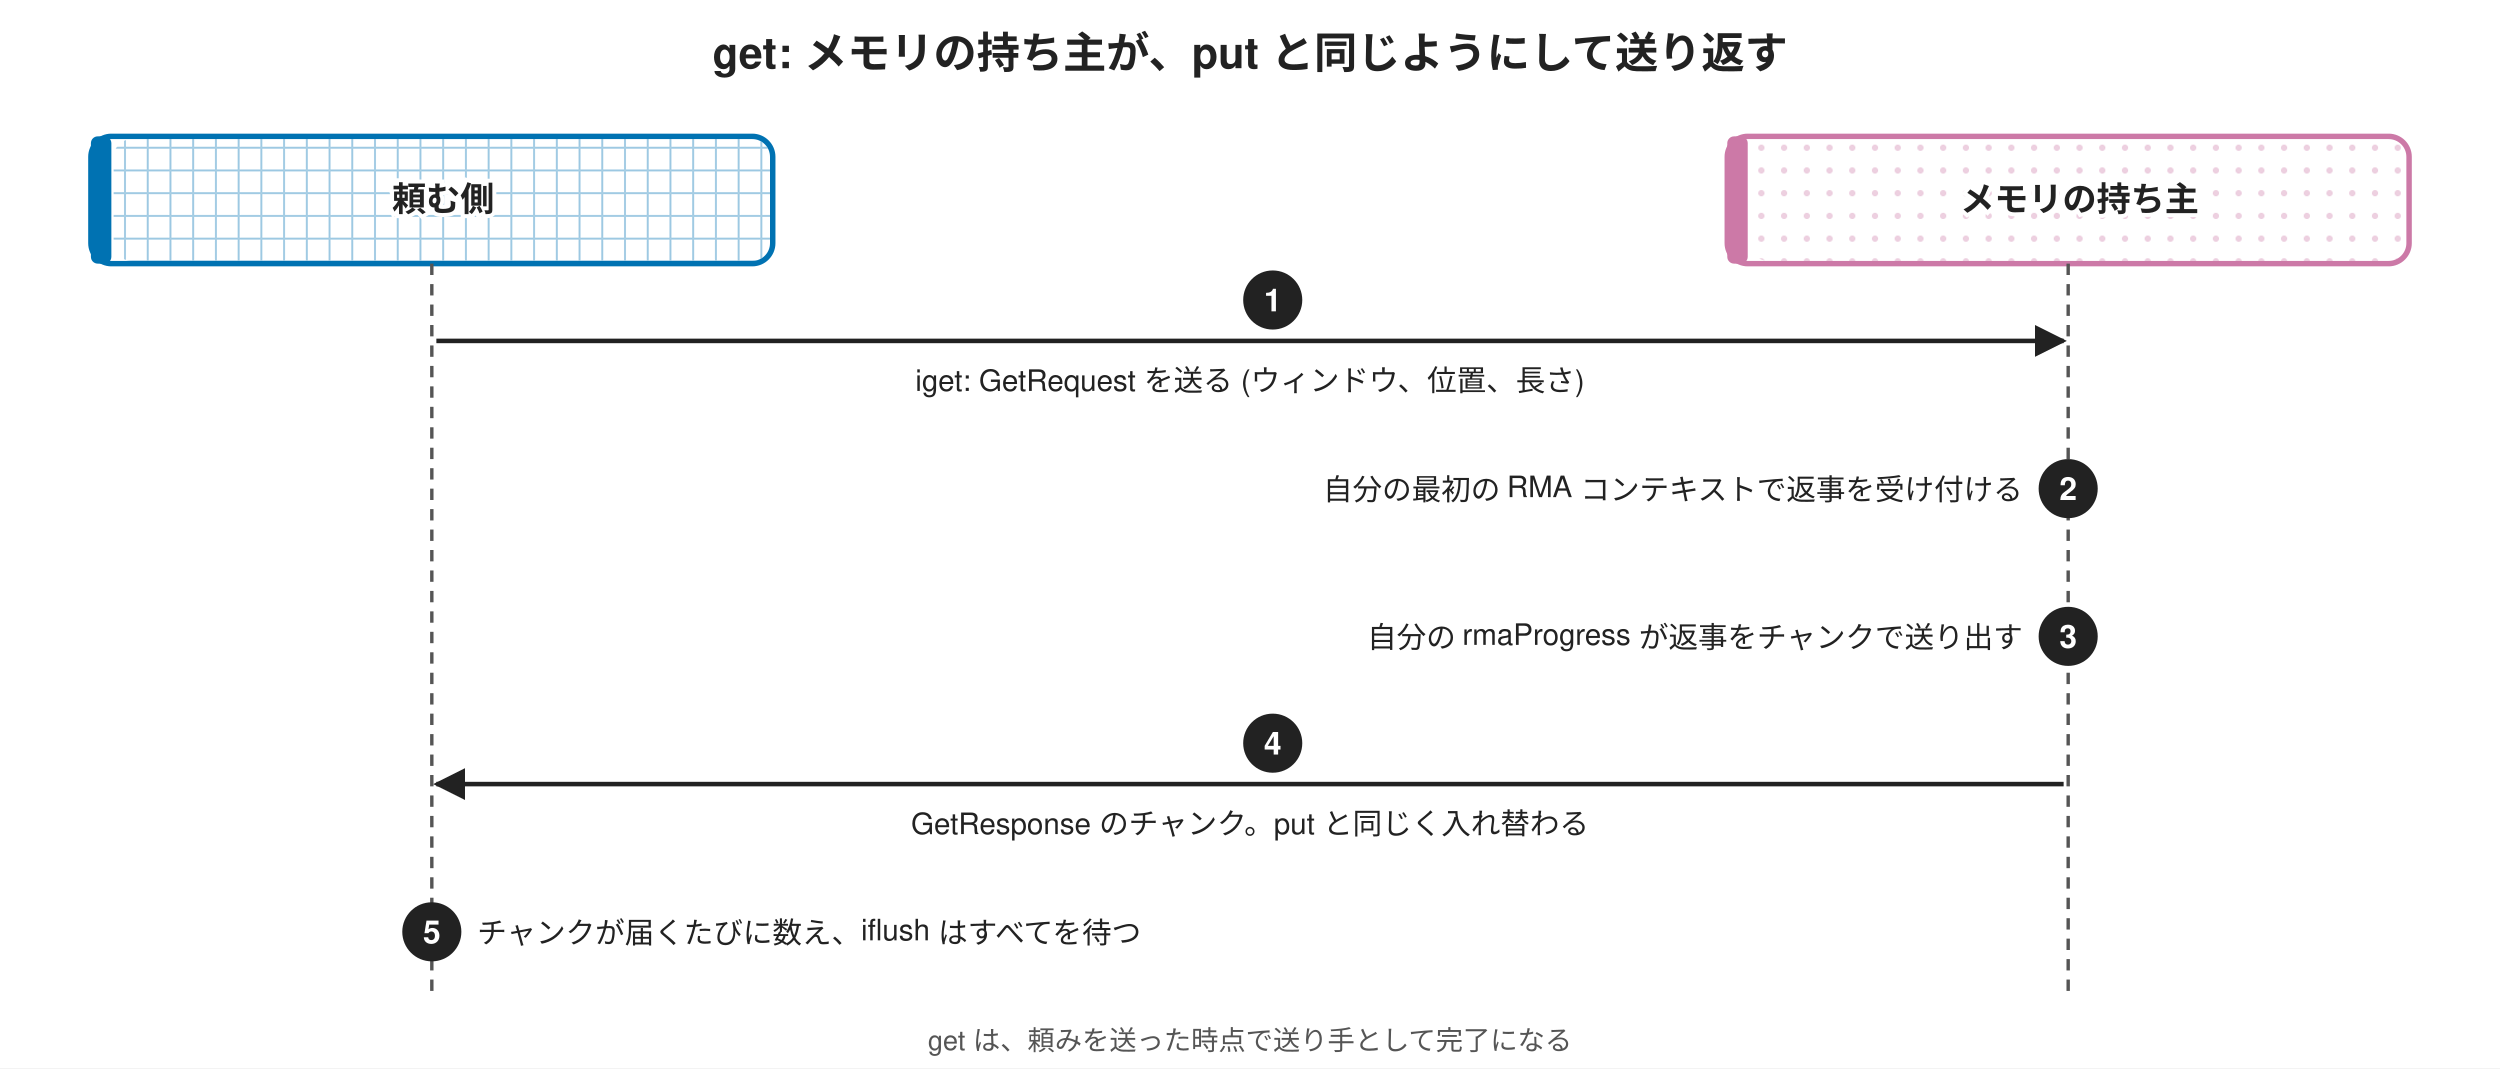
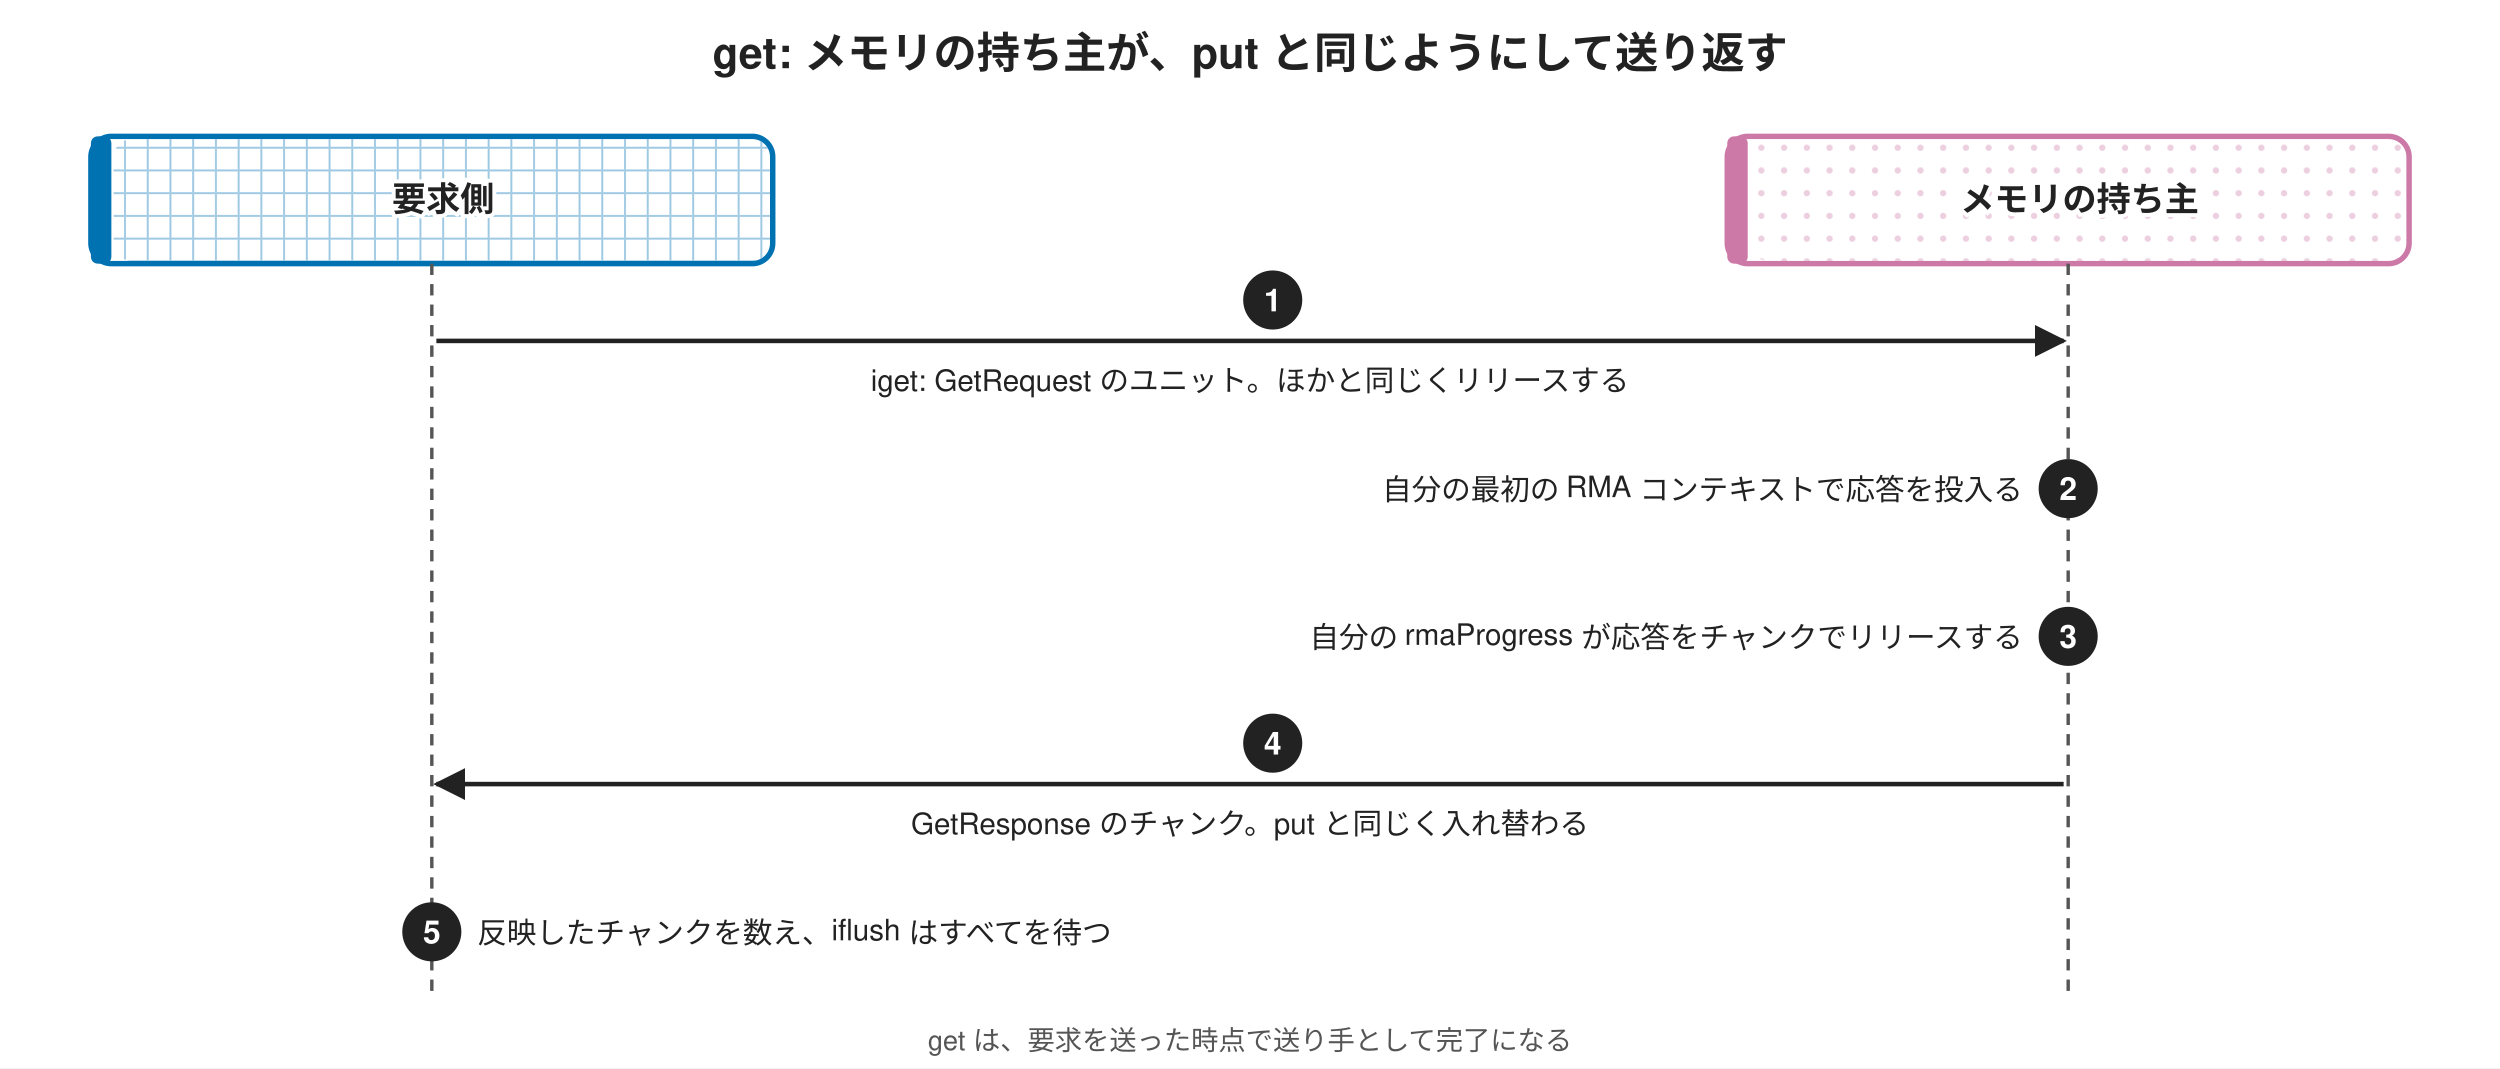
<svg xmlns="http://www.w3.org/2000/svg" width="1100" height="470" viewBox="0 0 1100 470">
  <defs>
    <pattern id="p-nccl" width="10" height="10" patternUnits="userSpaceOnUse">
      <g stroke="#0072B2" opacity="0.35">
        <path d="M0,5 h10 M5,0 v10" stroke-width="0.9" />
      </g>
    </pattern>
    <pattern id="p-target" width="10" height="10" patternUnits="userSpaceOnUse">
      <g stroke="#CC79A7" opacity="0.35">
        <circle cx="5" cy="5" r="1.4" stroke="none" fill="#CC79A7" />
      </g>
    </pattern>
    <marker id="m14" viewBox="0 0 10 10" refX="9" refY="5" markerWidth="7" markerHeight="7" orient="auto-start-reverse">
      <path d="M0,0 L10,5 L0,10 z" fill="#222222" />
    </marker>
    <marker id="m24" viewBox="0 0 10 10" refX="9" refY="5" markerWidth="7" markerHeight="7" orient="auto-start-reverse">
      <path d="M0,0 L10,5 L0,10 z" fill="#222222" />
    </marker>
  </defs>
  <rect x="0" y="0" width="1100" height="470" fill="#FFFFFF" />
  <text x="550.0" y="30.0" font-family="Helvetica, Arial, 'Hiragino Sans', 'Hiragino Kaku Gothic ProN', 'Noto Sans CJK JP', 'Noto Sans JP', sans-serif" font-size="19" font-weight="bold" text-anchor="middle" fill="#222222">get: メモリの持ち主が、put と同じようにして送り返す</text>
  <rect x="40" y="60" width="300" height="56" rx="9" fill="#FFFFFF" stroke="#0072B2" stroke-width="2.4" />
  <rect x="50" y="61.2" width="288.8" height="53.6" rx="8" fill="url(#p-nccl)" />
  <rect x="40" y="60" width="9" height="56" rx="3" fill="#0072B2" />
-   <text x="195.0" y="92.9" font-family="Helvetica, Arial, 'Hiragino Sans', 'Hiragino Kaku Gothic ProN', 'Noto Sans CJK JP', 'Noto Sans JP', sans-serif" font-size="15" font-weight="bold" text-anchor="middle" fill="#222222" stroke="#FFFFFF" stroke-width="3.5" paint-order="stroke">頼む側</text>
+   <text x="195.0" y="92.9" font-family="Helvetica, Arial, 'Hiragino Sans', 'Hiragino Kaku Gothic ProN', 'Noto Sans CJK JP', 'Noto Sans JP', sans-serif" font-size="15" font-weight="bold" text-anchor="middle" fill="#222222" stroke="#FFFFFF" stroke-width="3.5" paint-order="stroke">要求側</text>
  <rect x="760" y="60" width="300" height="56" rx="9" fill="#FFFFFF" stroke="#CC79A7" stroke-width="2.4" />
  <rect x="770" y="61.2" width="288.8" height="53.6" rx="8" fill="url(#p-target)" />
  <rect x="760" y="60" width="9" height="56" rx="3" fill="#CC79A7" />
  <text x="915.0" y="92.9" font-family="Helvetica, Arial, 'Hiragino Sans', 'Hiragino Kaku Gothic ProN', 'Noto Sans CJK JP', 'Noto Sans JP', sans-serif" font-size="15" font-weight="bold" text-anchor="middle" fill="#222222" stroke="#FFFFFF" stroke-width="3.5" paint-order="stroke">メモリの持ち主</text>
  <line x1="190" y1="116" x2="190" y2="440" stroke="#555555" stroke-width="1.5" stroke-dasharray="5 4" />
  <line x1="910" y1="116" x2="910" y2="440" stroke="#555555" stroke-width="1.5" stroke-dasharray="5 4" />
  <circle cx="560" cy="132" r="13" fill="#222222" />
  <text x="560" y="137" font-family="Helvetica, Arial, 'Hiragino Sans', 'Hiragino Kaku Gothic ProN', 'Noto Sans CJK JP', 'Noto Sans JP', sans-serif" font-size="14" font-weight="bold" text-anchor="middle" fill="#FFFFFF">1</text>
  <line x1="192" y1="150" x2="908" y2="150" stroke="#222222" stroke-width="2.0" marker-end="url(#m14)" />
-   <text x="550.0" y="172.0" font-family="Helvetica, Arial, 'Hiragino Sans', 'Hiragino Kaku Gothic ProN', 'Noto Sans CJK JP', 'Noto Sans JP', sans-serif" font-size="13" font-weight="normal" text-anchor="middle" fill="#222222">iget: GetRequest を送る (ウィンドウ、位置、長さ)</text>
+   <text x="550.0" y="172.0" font-family="Helvetica, Arial, 'Hiragino Sans', 'Hiragino Kaku Gothic ProN', 'Noto Sans CJK JP', 'Noto Sans JP', sans-serif" font-size="13" font-weight="normal" text-anchor="middle" fill="#222222">iget: GetRequest のユニット。ほかと同じくリリースする</text>
  <circle cx="910" cy="215" r="13" fill="#222222" />
  <text x="910" y="220" font-family="Helvetica, Arial, 'Hiragino Sans', 'Hiragino Kaku Gothic ProN', 'Noto Sans CJK JP', 'Noto Sans JP', sans-serif" font-size="14" font-weight="bold" text-anchor="middle" fill="#FFFFFF">2</text>
-   <text x="890.0" y="220.0" font-family="Helvetica, Arial, 'Hiragino Sans', 'Hiragino Kaku Gothic ProN', 'Noto Sans CJK JP', 'Noto Sans JP', sans-serif" font-size="13" font-weight="normal" text-anchor="end" fill="#222222">自分の最初の RMA コンテキストで返事を受け付ける</text>
+   <text x="890.0" y="220.0" font-family="Helvetica, Arial, 'Hiragino Sans', 'Hiragino Kaku Gothic ProN', 'Noto Sans CJK JP', 'Noto Sans JP', sans-serif" font-size="13" font-weight="normal" text-anchor="end" fill="#222222">自分の最初の RMA コンテキストで応答を投入る</text>
  <circle cx="910" cy="280" r="13" fill="#222222" />
  <text x="910" y="285" font-family="Helvetica, Arial, 'Hiragino Sans', 'Hiragino Kaku Gothic ProN', 'Noto Sans CJK JP', 'Noto Sans JP', sans-serif" font-size="14" font-weight="bold" text-anchor="middle" fill="#FFFFFF">3</text>
-   <text x="890.0" y="285.0" font-family="Helvetica, Arial, 'Hiragino Sans', 'Hiragino Kaku Gothic ProN', 'Noto Sans CJK JP', 'Noto Sans JP', sans-serif" font-size="13" font-weight="normal" text-anchor="end" fill="#222222">自分の rmaProgress が返事をチャンクで送り出す</text>
+   <text x="890.0" y="285.0" font-family="Helvetica, Arial, 'Hiragino Sans', 'Hiragino Kaku Gothic ProN', 'Noto Sans CJK JP', 'Noto Sans JP', sans-serif" font-size="13" font-weight="normal" text-anchor="end" fill="#222222">自分の rmaProgress が応答をチャンクでリリースする</text>
  <circle cx="560" cy="327" r="13" fill="#222222" />
  <text x="560" y="332" font-family="Helvetica, Arial, 'Hiragino Sans', 'Hiragino Kaku Gothic ProN', 'Noto Sans CJK JP', 'Noto Sans JP', sans-serif" font-size="14" font-weight="bold" text-anchor="middle" fill="#FFFFFF">4</text>
  <line x1="908" y1="345" x2="192" y2="345" stroke="#222222" stroke-width="2.0" marker-end="url(#m24)" />
  <text x="550.0" y="367.0" font-family="Helvetica, Arial, 'Hiragino Sans', 'Hiragino Kaku Gothic ProN', 'Noto Sans CJK JP', 'Noto Sans JP', sans-serif" font-size="13" font-weight="normal" text-anchor="middle" fill="#222222">GetResponse のチャンク。put と同じく入れ替わる</text>
  <circle cx="190" cy="410" r="13" fill="#222222" />
  <text x="190" y="415" font-family="Helvetica, Arial, 'Hiragino Sans', 'Hiragino Kaku Gothic ProN', 'Noto Sans CJK JP', 'Noto Sans JP', sans-serif" font-size="14" font-weight="bold" text-anchor="middle" fill="#FFFFFF">5</text>
-   <text x="210.0" y="415.0" font-family="Helvetica, Arial, 'Hiragino Sans', 'Hiragino Kaku Gothic ProN', 'Noto Sans CJK JP', 'Noto Sans JP', sans-serif" font-size="13" font-weight="normal" text-anchor="start" fill="#222222">チャンクが届くたびに数え、iflush はすべてを待つ</text>
-   <text x="550.0" y="462.0" font-family="Helvetica, Arial, 'Hiragino Sans', 'Hiragino Kaku Gothic ProN', 'Noto Sans CJK JP', 'Noto Sans JP', sans-serif" font-size="12" font-weight="normal" text-anchor="middle" fill="#555555">get は、頼みを送った時点で送り手として完了になる</text>
+   <text x="210.0" y="415.0" font-family="Helvetica, Arial, 'Hiragino Sans', 'Hiragino Kaku Gothic ProN', 'Noto Sans CJK JP', 'Noto Sans JP', sans-serif" font-size="13" font-weight="normal" text-anchor="start" fill="#222222">反映したチャンクを数え、iflush はすべてを待つ</text>
+   <text x="550.0" y="462.0" font-family="Helvetica, Arial, 'Hiragino Sans', 'Hiragino Kaku Gothic ProN', 'Noto Sans CJK JP', 'Noto Sans JP', sans-serif" font-size="12" font-weight="normal" text-anchor="middle" fill="#555555">get は、要求を送った時点で送り手として完了になる</text>
</svg>
